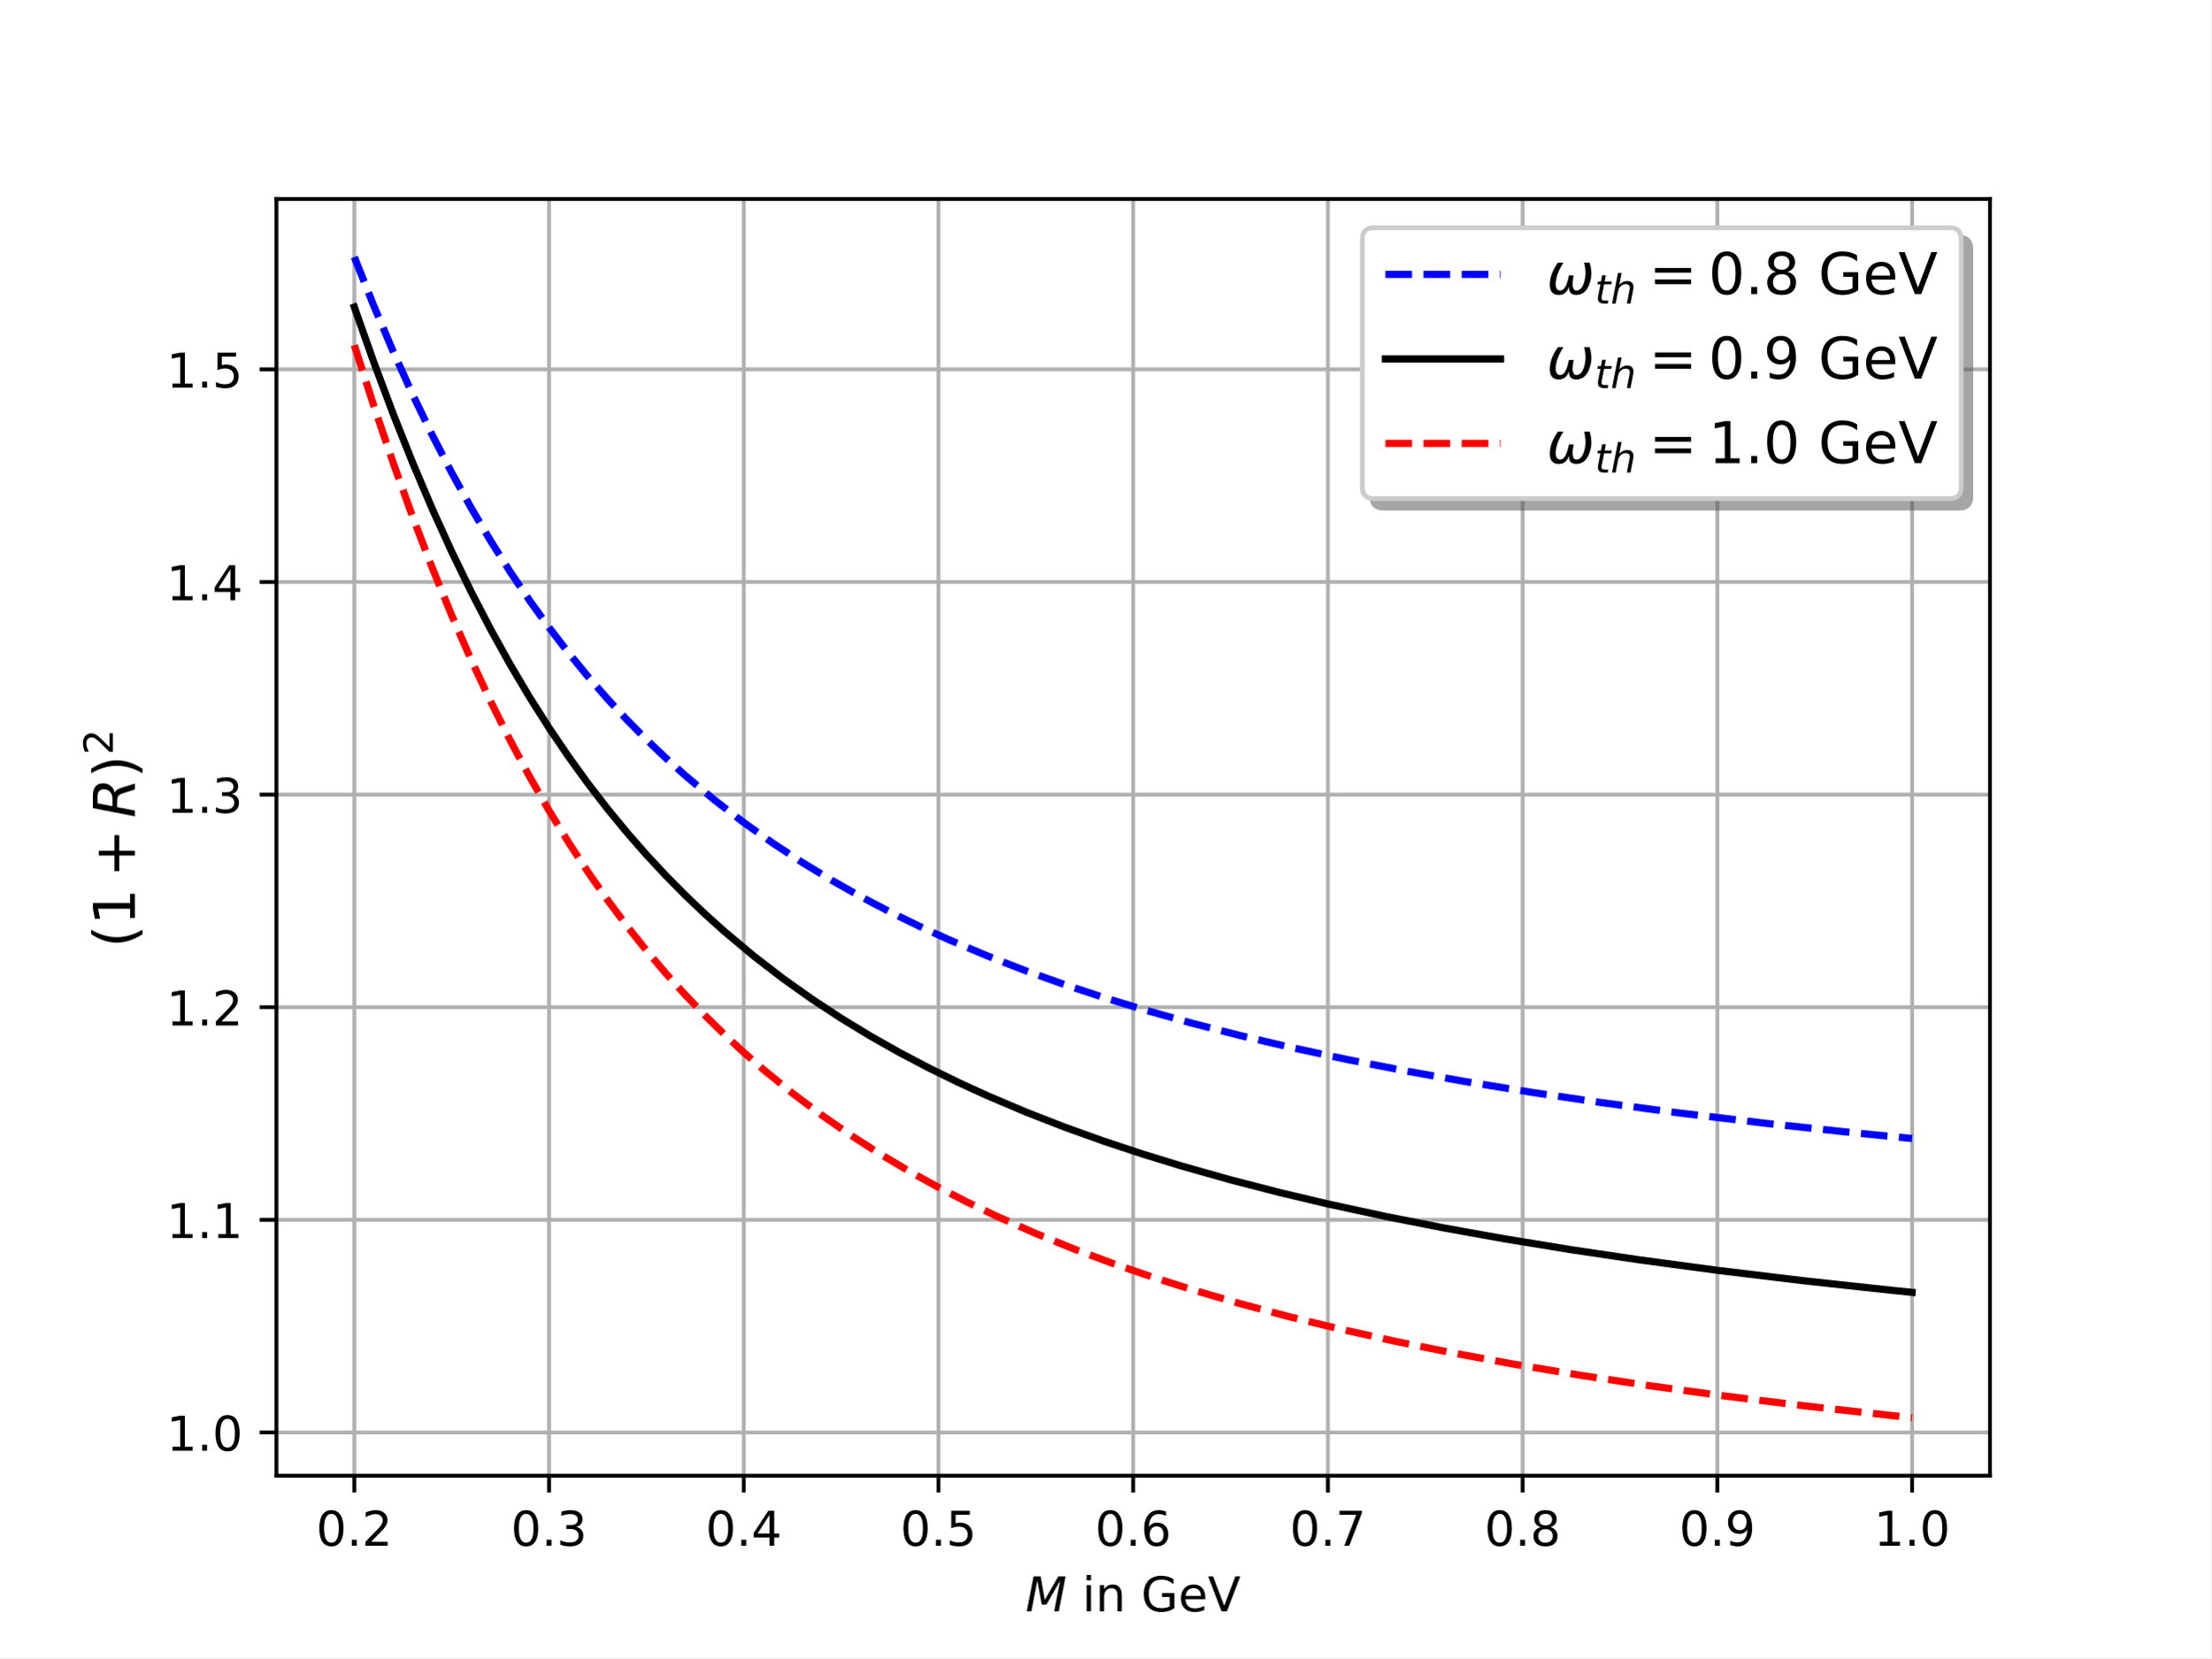
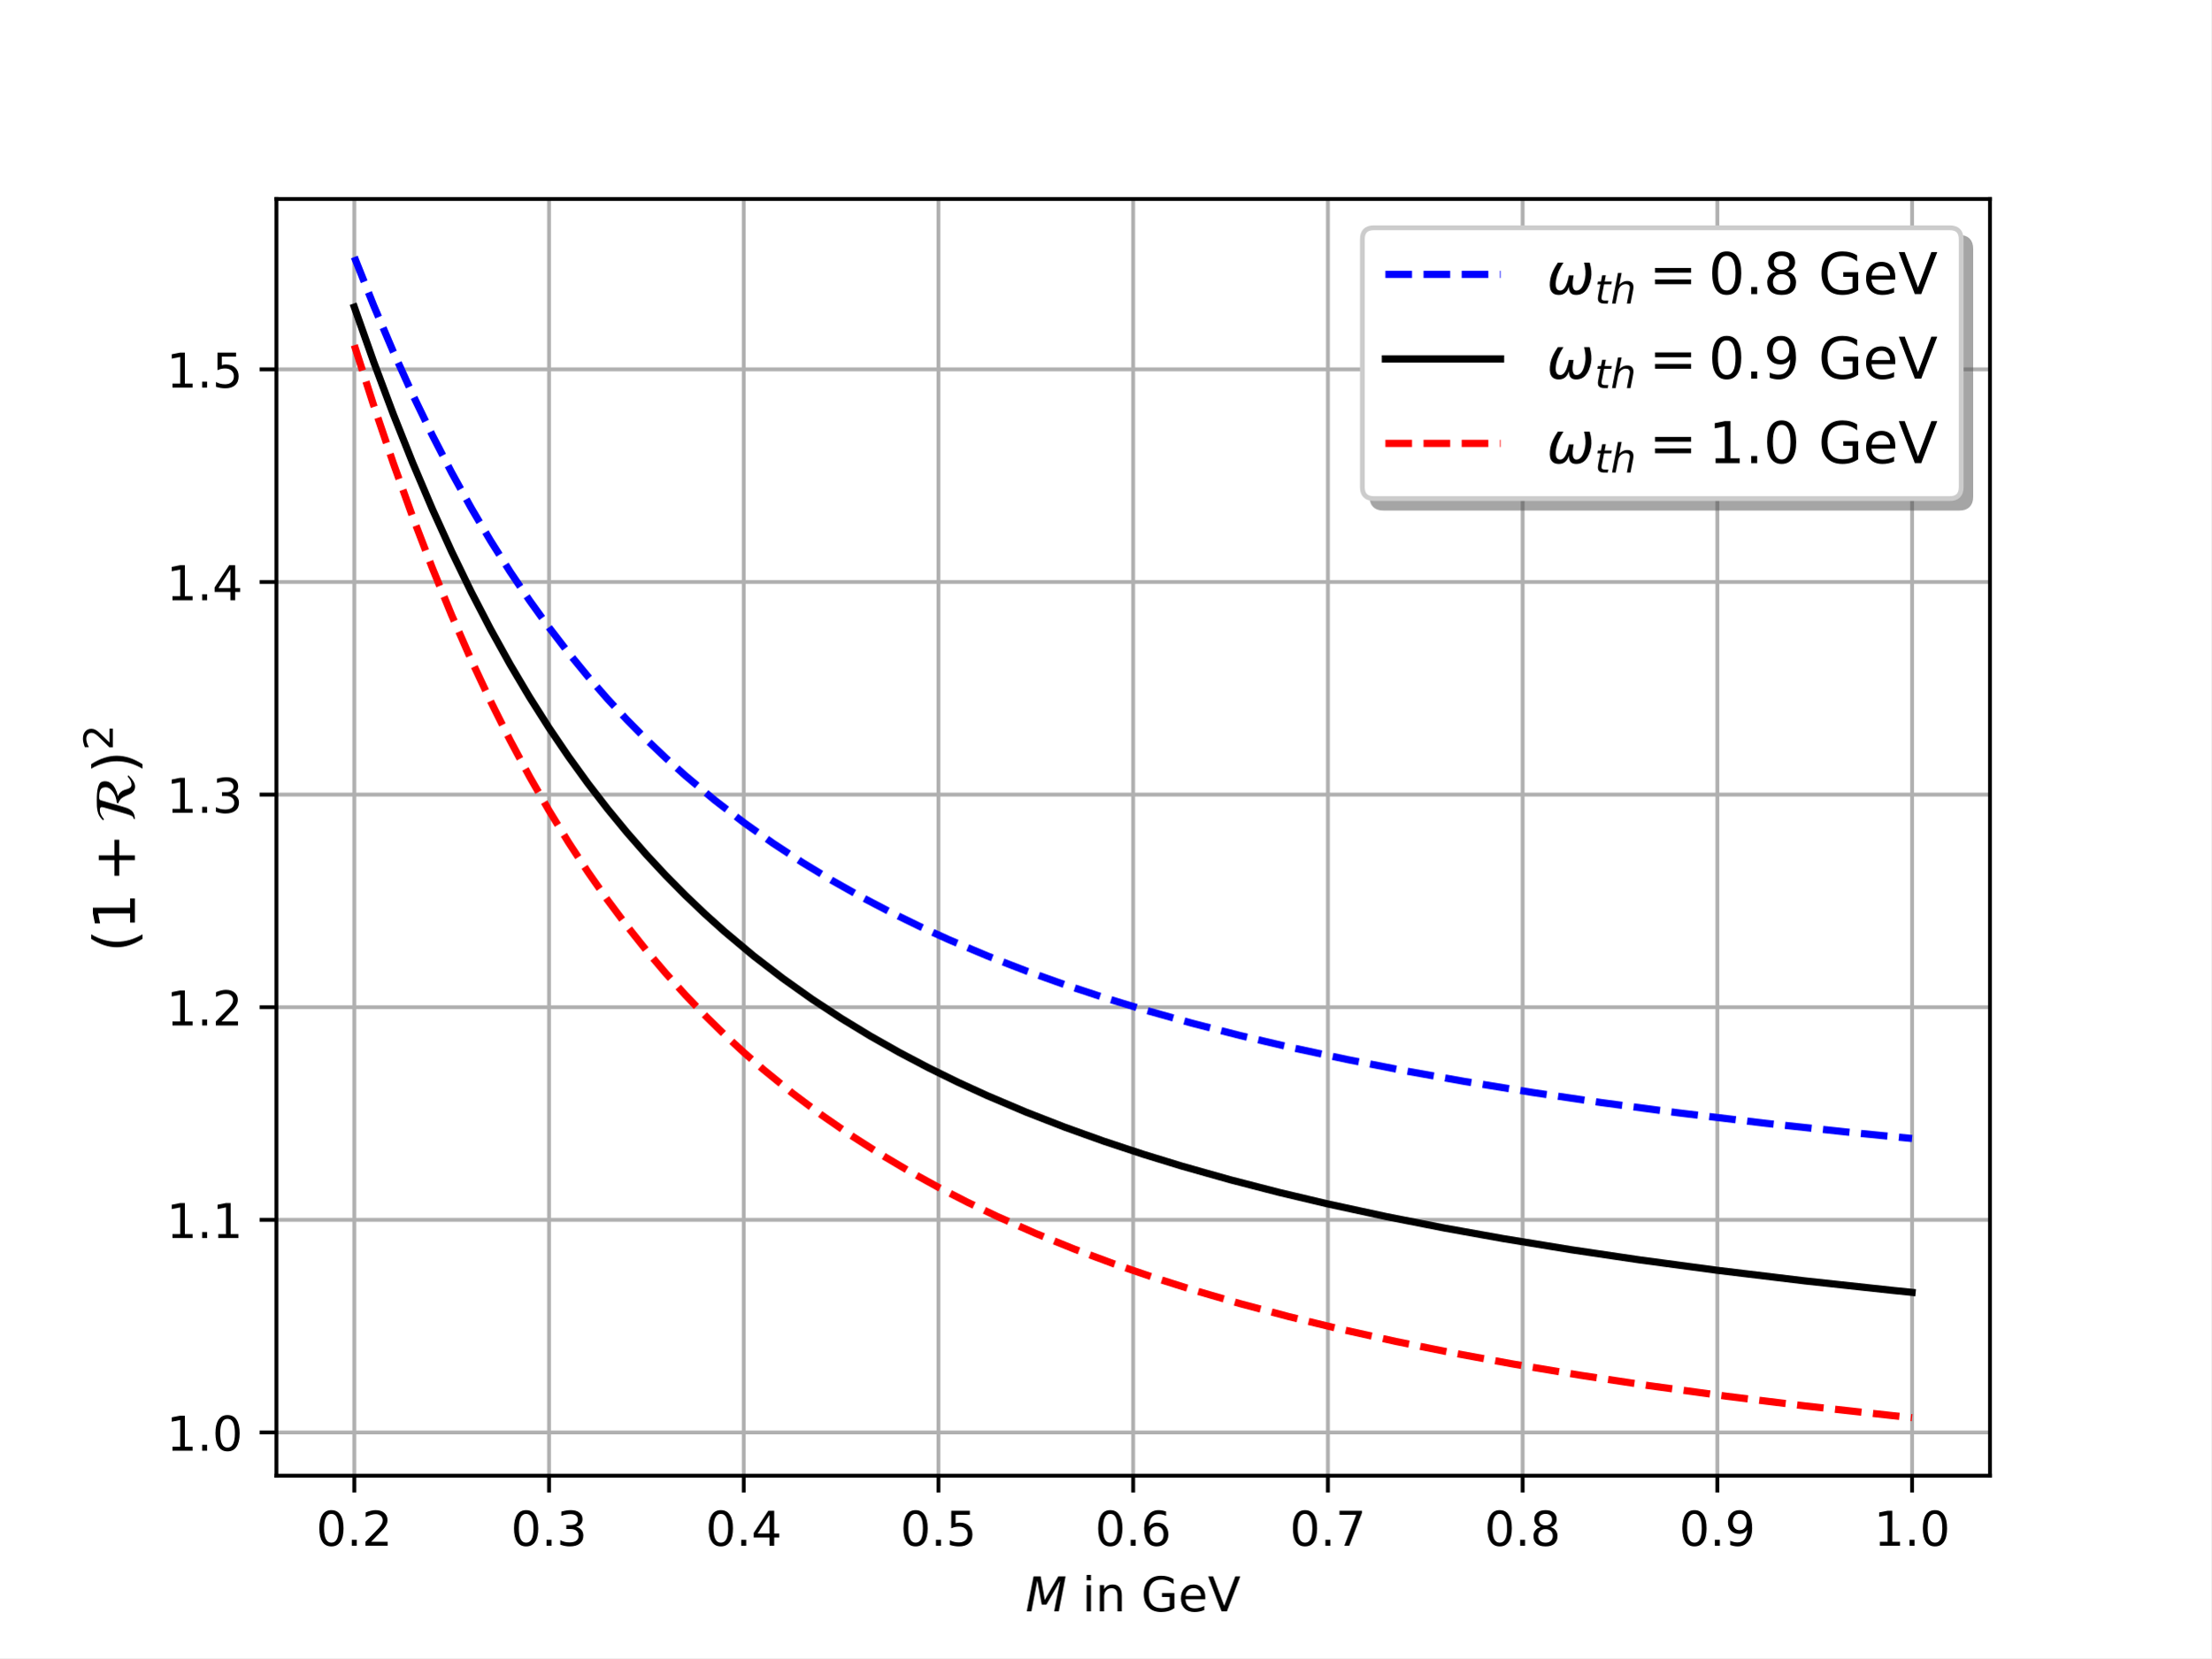
<svg xmlns="http://www.w3.org/2000/svg" xmlns:xlink="http://www.w3.org/1999/xlink" height="345.6pt" version="1.1" viewBox="0 0 460.8 345.6" width="460.8pt">
  <defs>
    <style type="text/css">
*{stroke-linecap:butt;stroke-linejoin:round;}
  </style>
  </defs>
  <g id="figure_1">
    <g id="patch_1">
      <path d="M 0 345.6  L 460.8 345.6  L 460.8 0  L 0 0  z " style="fill:#ffffff;" />
    </g>
    <g id="axes_1">
      <g id="patch_2">
        <path d="M 57.6 307.584  L 414.72 307.584  L 414.72 41.472  L 57.6 41.472  z " style="fill:#ffffff;" />
      </g>
      <g id="matplotlib.axis_1">
        <g id="xtick_1">
          <g id="line2d_1">
-             <path clip-path="url(#p3efd64ce2a)" d="M 73.833 307.584  L 73.833 41.472  " style="fill:none;stroke:#b0b0b0;stroke-linecap:square;stroke-width:0.8;" />
+             <path clip-path="url(#pdef734ce5b)" d="M 73.833 307.584  L 73.833 41.472  " style="fill:none;stroke:#b0b0b0;stroke-linecap:square;stroke-width:0.8;" />
          </g>
          <g id="line2d_2">
            <defs>
-               <path d="M 0 0  L 0 3.5  " id="m95cee1eaf1" style="stroke:#000000;stroke-width:0.8;" />
-             </defs>
-             <g>
-               <use style="stroke:#000000;stroke-width:0.8;" x="73.833" xlink:href="#m95cee1eaf1" y="307.584" />
+               <path d="M 0 0  L 0 3.5  " id="m331dc544ee" style="stroke:#000000;stroke-width:0.8;" />
+             </defs>
+             <g>
+               <use style="stroke:#000000;stroke-width:0.8;" x="73.833" xlink:href="#m331dc544ee" y="307.584" />
            </g>
          </g>
          <g id="text_1">
            <defs>
              <path d="M 31.781 66.406  Q 24.172 66.406 20.328 58.906  Q 16.5 51.422 16.5 36.375  Q 16.5 21.391 20.328 13.891  Q 24.172 6.391 31.781 6.391  Q 39.453 6.391 43.281 13.891  Q 47.125 21.391 47.125 36.375  Q 47.125 51.422 43.281 58.906  Q 39.453 66.406 31.781 66.406  z M 31.781 74.219  Q 44.047 74.219 50.516 64.516  Q 56.984 54.828 56.984 36.375  Q 56.984 17.969 50.516 8.266  Q 44.047 -1.422 31.781 -1.422  Q 19.531 -1.422 13.062 8.266  Q 6.594 17.969 6.594 36.375  Q 6.594 54.828 13.062 64.516  Q 19.531 74.219 31.781 74.219  z " id="DejaVuSans-48" />
              <path d="M 10.688 12.406  L 21 12.406  L 21 0  L 10.688 0  z " id="DejaVuSans-46" />
              <path d="M 19.188 8.297  L 53.609 8.297  L 53.609 0  L 7.328 0  L 7.328 8.297  Q 12.938 14.109 22.625 23.891  Q 32.328 33.688 34.812 36.531  Q 39.547 41.844 41.422 45.531  Q 43.312 49.219 43.312 52.781  Q 43.312 58.594 39.234 62.25  Q 35.156 65.922 28.609 65.922  Q 23.969 65.922 18.812 64.312  Q 13.672 62.703 7.812 59.422  L 7.812 69.391  Q 13.766 71.781 18.938 73  Q 24.125 74.219 28.422 74.219  Q 39.75 74.219 46.484 68.547  Q 53.219 62.891 53.219 53.422  Q 53.219 48.922 51.531 44.891  Q 49.859 40.875 45.406 35.406  Q 44.188 33.984 37.641 27.219  Q 31.109 20.453 19.188 8.297  z " id="DejaVuSans-50" />
            </defs>
            <g transform="translate(65.88116 322.1824)scale(0.1 -0.1)">
              <use xlink:href="#DejaVuSans-48" />
              <use x="63.623" xlink:href="#DejaVuSans-46" />
              <use x="95.41" xlink:href="#DejaVuSans-50" />
            </g>
          </g>
        </g>
        <g id="xtick_2">
          <g id="line2d_3">
-             <path clip-path="url(#p3efd64ce2a)" d="M 114.415 307.584  L 114.415 41.472  " style="fill:none;stroke:#b0b0b0;stroke-linecap:square;stroke-width:0.8;" />
+             <path clip-path="url(#pdef734ce5b)" d="M 114.415 307.584  L 114.415 41.472  " style="fill:none;stroke:#b0b0b0;stroke-linecap:square;stroke-width:0.8;" />
          </g>
          <g id="line2d_4">
            <g>
-               <use style="stroke:#000000;stroke-width:0.8;" x="114.415" xlink:href="#m95cee1eaf1" y="307.584" />
+               <use style="stroke:#000000;stroke-width:0.8;" x="114.415" xlink:href="#m331dc544ee" y="307.584" />
            </g>
          </g>
          <g id="text_2">
            <defs>
              <path d="M 40.578 39.312  Q 47.656 37.797 51.625 33  Q 55.609 28.219 55.609 21.188  Q 55.609 10.406 48.188 4.484  Q 40.766 -1.422 27.094 -1.422  Q 22.516 -1.422 17.656 -0.516  Q 12.797 0.391 7.625 2.203  L 7.625 11.719  Q 11.719 9.328 16.594 8.109  Q 21.484 6.891 26.812 6.891  Q 36.078 6.891 40.938 10.547  Q 45.797 14.203 45.797 21.188  Q 45.797 27.641 41.281 31.266  Q 36.766 34.906 28.719 34.906  L 20.219 34.906  L 20.219 43.016  L 29.109 43.016  Q 36.375 43.016 40.234 45.922  Q 44.094 48.828 44.094 54.297  Q 44.094 59.906 40.109 62.906  Q 36.141 65.922 28.719 65.922  Q 24.656 65.922 20.016 65.031  Q 15.375 64.156 9.812 62.312  L 9.812 71.094  Q 15.438 72.656 20.344 73.438  Q 25.25 74.219 29.594 74.219  Q 40.828 74.219 47.359 69.109  Q 53.906 64.016 53.906 55.328  Q 53.906 49.266 50.438 45.094  Q 46.969 40.922 40.578 39.312  z " id="DejaVuSans-51" />
            </defs>
            <g transform="translate(106.463 322.1824)scale(0.1 -0.1)">
              <use xlink:href="#DejaVuSans-48" />
              <use x="63.623" xlink:href="#DejaVuSans-46" />
              <use x="95.41" xlink:href="#DejaVuSans-51" />
            </g>
          </g>
        </g>
        <g id="xtick_3">
          <g id="line2d_5">
-             <path clip-path="url(#p3efd64ce2a)" d="M 154.996 307.584  L 154.996 41.472  " style="fill:none;stroke:#b0b0b0;stroke-linecap:square;stroke-width:0.8;" />
+             <path clip-path="url(#pdef734ce5b)" d="M 154.996 307.584  L 154.996 41.472  " style="fill:none;stroke:#b0b0b0;stroke-linecap:square;stroke-width:0.8;" />
          </g>
          <g id="line2d_6">
            <g>
-               <use style="stroke:#000000;stroke-width:0.8;" x="154.996" xlink:href="#m95cee1eaf1" y="307.584" />
+               <use style="stroke:#000000;stroke-width:0.8;" x="154.996" xlink:href="#m331dc544ee" y="307.584" />
            </g>
          </g>
          <g id="text_3">
            <defs>
              <path d="M 37.797 64.312  L 12.891 25.391  L 37.797 25.391  z M 35.203 72.906  L 47.609 72.906  L 47.609 25.391  L 58.016 25.391  L 58.016 17.188  L 47.609 17.188  L 47.609 0  L 37.797 0  L 37.797 17.188  L 4.891 17.188  L 4.891 26.703  z " id="DejaVuSans-52" />
            </defs>
            <g transform="translate(147.0448 322.1824)scale(0.1 -0.1)">
              <use xlink:href="#DejaVuSans-48" />
              <use x="63.623" xlink:href="#DejaVuSans-46" />
              <use x="95.41" xlink:href="#DejaVuSans-52" />
            </g>
          </g>
        </g>
        <g id="xtick_4">
          <g id="line2d_7">
-             <path clip-path="url(#p3efd64ce2a)" d="M 195.578 307.584  L 195.578 41.472  " style="fill:none;stroke:#b0b0b0;stroke-linecap:square;stroke-width:0.8;" />
+             <path clip-path="url(#pdef734ce5b)" d="M 195.578 307.584  L 195.578 41.472  " style="fill:none;stroke:#b0b0b0;stroke-linecap:square;stroke-width:0.8;" />
          </g>
          <g id="line2d_8">
            <g>
-               <use style="stroke:#000000;stroke-width:0.8;" x="195.578" xlink:href="#m95cee1eaf1" y="307.584" />
+               <use style="stroke:#000000;stroke-width:0.8;" x="195.578" xlink:href="#m331dc544ee" y="307.584" />
            </g>
          </g>
          <g id="text_4">
            <defs>
              <path d="M 10.797 72.906  L 49.516 72.906  L 49.516 64.594  L 19.828 64.594  L 19.828 46.734  Q 21.969 47.469 24.109 47.828  Q 26.266 48.188 28.422 48.188  Q 40.625 48.188 47.75 41.5  Q 54.891 34.812 54.891 23.391  Q 54.891 11.625 47.562 5.094  Q 40.234 -1.422 26.906 -1.422  Q 22.312 -1.422 17.547 -0.641  Q 12.797 0.141 7.719 1.703  L 7.719 11.625  Q 12.109 9.234 16.797 8.062  Q 21.484 6.891 26.703 6.891  Q 35.156 6.891 40.078 11.328  Q 45.016 15.766 45.016 23.391  Q 45.016 31 40.078 35.438  Q 35.156 39.891 26.703 39.891  Q 22.75 39.891 18.812 39.016  Q 14.891 38.141 10.797 36.281  z " id="DejaVuSans-53" />
            </defs>
            <g transform="translate(187.6266 322.1824)scale(0.1 -0.1)">
              <use xlink:href="#DejaVuSans-48" />
              <use x="63.623" xlink:href="#DejaVuSans-46" />
              <use x="95.41" xlink:href="#DejaVuSans-53" />
            </g>
          </g>
        </g>
        <g id="xtick_5">
          <g id="line2d_9">
-             <path clip-path="url(#p3efd64ce2a)" d="M 236.16 307.584  L 236.16 41.472  " style="fill:none;stroke:#b0b0b0;stroke-linecap:square;stroke-width:0.8;" />
+             <path clip-path="url(#pdef734ce5b)" d="M 236.16 307.584  L 236.16 41.472  " style="fill:none;stroke:#b0b0b0;stroke-linecap:square;stroke-width:0.8;" />
          </g>
          <g id="line2d_10">
            <g>
-               <use style="stroke:#000000;stroke-width:0.8;" x="236.16" xlink:href="#m95cee1eaf1" y="307.584" />
+               <use style="stroke:#000000;stroke-width:0.8;" x="236.16" xlink:href="#m331dc544ee" y="307.584" />
            </g>
          </g>
          <g id="text_5">
            <defs>
              <path d="M 33.016 40.375  Q 26.375 40.375 22.484 35.828  Q 18.609 31.297 18.609 23.391  Q 18.609 15.531 22.484 10.953  Q 26.375 6.391 33.016 6.391  Q 39.656 6.391 43.531 10.953  Q 47.406 15.531 47.406 23.391  Q 47.406 31.297 43.531 35.828  Q 39.656 40.375 33.016 40.375  z M 52.594 71.297  L 52.594 62.312  Q 48.875 64.062 45.094 64.984  Q 41.312 65.922 37.594 65.922  Q 27.828 65.922 22.672 59.328  Q 17.531 52.734 16.797 39.406  Q 19.672 43.656 24.016 45.922  Q 28.375 48.188 33.594 48.188  Q 44.578 48.188 50.953 41.516  Q 57.328 34.859 57.328 23.391  Q 57.328 12.156 50.688 5.359  Q 44.047 -1.422 33.016 -1.422  Q 20.359 -1.422 13.672 8.266  Q 6.984 17.969 6.984 36.375  Q 6.984 53.656 15.188 63.938  Q 23.391 74.219 37.203 74.219  Q 40.922 74.219 44.703 73.484  Q 48.484 72.75 52.594 71.297  z " id="DejaVuSans-54" />
            </defs>
            <g transform="translate(228.2084 322.1824)scale(0.1 -0.1)">
              <use xlink:href="#DejaVuSans-48" />
              <use x="63.623" xlink:href="#DejaVuSans-46" />
              <use x="95.41" xlink:href="#DejaVuSans-54" />
            </g>
          </g>
        </g>
        <g id="xtick_6">
          <g id="line2d_11">
-             <path clip-path="url(#p3efd64ce2a)" d="M 276.742 307.584  L 276.742 41.472  " style="fill:none;stroke:#b0b0b0;stroke-linecap:square;stroke-width:0.8;" />
+             <path clip-path="url(#pdef734ce5b)" d="M 276.742 307.584  L 276.742 41.472  " style="fill:none;stroke:#b0b0b0;stroke-linecap:square;stroke-width:0.8;" />
          </g>
          <g id="line2d_12">
            <g>
-               <use style="stroke:#000000;stroke-width:0.8;" x="276.742" xlink:href="#m95cee1eaf1" y="307.584" />
+               <use style="stroke:#000000;stroke-width:0.8;" x="276.742" xlink:href="#m331dc544ee" y="307.584" />
            </g>
          </g>
          <g id="text_6">
            <defs>
              <path d="M 8.203 72.906  L 55.078 72.906  L 55.078 68.703  L 28.609 0  L 18.312 0  L 43.219 64.594  L 8.203 64.594  z " id="DejaVuSans-55" />
            </defs>
            <g transform="translate(268.7903 322.1824)scale(0.1 -0.1)">
              <use xlink:href="#DejaVuSans-48" />
              <use x="63.623" xlink:href="#DejaVuSans-46" />
              <use x="95.41" xlink:href="#DejaVuSans-55" />
            </g>
          </g>
        </g>
        <g id="xtick_7">
          <g id="line2d_13">
-             <path clip-path="url(#p3efd64ce2a)" d="M 317.324 307.584  L 317.324 41.472  " style="fill:none;stroke:#b0b0b0;stroke-linecap:square;stroke-width:0.8;" />
+             <path clip-path="url(#pdef734ce5b)" d="M 317.324 307.584  L 317.324 41.472  " style="fill:none;stroke:#b0b0b0;stroke-linecap:square;stroke-width:0.8;" />
          </g>
          <g id="line2d_14">
            <g>
-               <use style="stroke:#000000;stroke-width:0.8;" x="317.324" xlink:href="#m95cee1eaf1" y="307.584" />
+               <use style="stroke:#000000;stroke-width:0.8;" x="317.324" xlink:href="#m331dc544ee" y="307.584" />
            </g>
          </g>
          <g id="text_7">
            <defs>
              <path d="M 31.781 34.625  Q 24.75 34.625 20.719 30.859  Q 16.703 27.094 16.703 20.516  Q 16.703 13.922 20.719 10.156  Q 24.75 6.391 31.781 6.391  Q 38.812 6.391 42.859 10.172  Q 46.922 13.969 46.922 20.516  Q 46.922 27.094 42.891 30.859  Q 38.875 34.625 31.781 34.625  z M 21.922 38.812  Q 15.578 40.375 12.031 44.719  Q 8.5 49.078 8.5 55.328  Q 8.5 64.062 14.719 69.141  Q 20.953 74.219 31.781 74.219  Q 42.672 74.219 48.875 69.141  Q 55.078 64.062 55.078 55.328  Q 55.078 49.078 51.531 44.719  Q 48 40.375 41.703 38.812  Q 48.828 37.156 52.797 32.312  Q 56.781 27.484 56.781 20.516  Q 56.781 9.906 50.312 4.234  Q 43.844 -1.422 31.781 -1.422  Q 19.734 -1.422 13.25 4.234  Q 6.781 9.906 6.781 20.516  Q 6.781 27.484 10.781 32.312  Q 14.797 37.156 21.922 38.812  z M 18.312 54.391  Q 18.312 48.734 21.844 45.562  Q 25.391 42.391 31.781 42.391  Q 38.141 42.391 41.719 45.562  Q 45.312 48.734 45.312 54.391  Q 45.312 60.062 41.719 63.234  Q 38.141 66.406 31.781 66.406  Q 25.391 66.406 21.844 63.234  Q 18.312 60.062 18.312 54.391  z " id="DejaVuSans-56" />
            </defs>
            <g transform="translate(309.3721 322.1824)scale(0.1 -0.1)">
              <use xlink:href="#DejaVuSans-48" />
              <use x="63.623" xlink:href="#DejaVuSans-46" />
              <use x="95.41" xlink:href="#DejaVuSans-56" />
            </g>
          </g>
        </g>
        <g id="xtick_8">
          <g id="line2d_15">
-             <path clip-path="url(#p3efd64ce2a)" d="M 357.905 307.584  L 357.905 41.472  " style="fill:none;stroke:#b0b0b0;stroke-linecap:square;stroke-width:0.8;" />
+             <path clip-path="url(#pdef734ce5b)" d="M 357.905 307.584  L 357.905 41.472  " style="fill:none;stroke:#b0b0b0;stroke-linecap:square;stroke-width:0.8;" />
          </g>
          <g id="line2d_16">
            <g>
-               <use style="stroke:#000000;stroke-width:0.8;" x="357.905" xlink:href="#m95cee1eaf1" y="307.584" />
+               <use style="stroke:#000000;stroke-width:0.8;" x="357.905" xlink:href="#m331dc544ee" y="307.584" />
            </g>
          </g>
          <g id="text_8">
            <defs>
              <path d="M 10.984 1.516  L 10.984 10.5  Q 14.703 8.734 18.5 7.812  Q 22.312 6.891 25.984 6.891  Q 35.75 6.891 40.891 13.453  Q 46.047 20.016 46.781 33.406  Q 43.953 29.203 39.594 26.953  Q 35.25 24.703 29.984 24.703  Q 19.047 24.703 12.672 31.312  Q 6.297 37.938 6.297 49.422  Q 6.297 60.641 12.938 67.422  Q 19.578 74.219 30.609 74.219  Q 43.266 74.219 49.922 64.516  Q 56.594 54.828 56.594 36.375  Q 56.594 19.141 48.406 8.859  Q 40.234 -1.422 26.422 -1.422  Q 22.703 -1.422 18.891 -0.688  Q 15.094 0.047 10.984 1.516  z M 30.609 32.422  Q 37.25 32.422 41.125 36.953  Q 45.016 41.5 45.016 49.422  Q 45.016 57.281 41.125 61.844  Q 37.25 66.406 30.609 66.406  Q 23.969 66.406 20.094 61.844  Q 16.219 57.281 16.219 49.422  Q 16.219 41.5 20.094 36.953  Q 23.969 32.422 30.609 32.422  z " id="DejaVuSans-57" />
            </defs>
            <g transform="translate(349.9539 322.1824)scale(0.1 -0.1)">
              <use xlink:href="#DejaVuSans-48" />
              <use x="63.623" xlink:href="#DejaVuSans-46" />
              <use x="95.41" xlink:href="#DejaVuSans-57" />
            </g>
          </g>
        </g>
        <g id="xtick_9">
          <g id="line2d_17">
-             <path clip-path="url(#p3efd64ce2a)" d="M 398.487 307.584  L 398.487 41.472  " style="fill:none;stroke:#b0b0b0;stroke-linecap:square;stroke-width:0.8;" />
+             <path clip-path="url(#pdef734ce5b)" d="M 398.487 307.584  L 398.487 41.472  " style="fill:none;stroke:#b0b0b0;stroke-linecap:square;stroke-width:0.8;" />
          </g>
          <g id="line2d_18">
            <g>
-               <use style="stroke:#000000;stroke-width:0.8;" x="398.487" xlink:href="#m95cee1eaf1" y="307.584" />
+               <use style="stroke:#000000;stroke-width:0.8;" x="398.487" xlink:href="#m331dc544ee" y="307.584" />
            </g>
          </g>
          <g id="text_9">
            <defs>
              <path d="M 12.406 8.297  L 28.516 8.297  L 28.516 63.922  L 10.984 60.406  L 10.984 69.391  L 28.422 72.906  L 38.281 72.906  L 38.281 8.297  L 54.391 8.297  L 54.391 0  L 12.406 0  z " id="DejaVuSans-49" />
            </defs>
            <g transform="translate(390.5357 322.1824)scale(0.1 -0.1)">
              <use xlink:href="#DejaVuSans-49" />
              <use x="63.623" xlink:href="#DejaVuSans-46" />
              <use x="95.41" xlink:href="#DejaVuSans-48" />
            </g>
          </g>
        </g>
        <g id="text_10">
          <defs>
            <path d="M 16.891 72.906  L 31.688 72.906  L 40.188 23.781  L 68.406 72.906  L 83.594 72.906  L 69.391 0  L 59.812 0  L 72.219 63.922  L 43.609 14.016  L 33.984 14.016  L 24.703 64.109  L 12.312 0  L 2.688 0  z " id="DejaVuSans-Oblique-77" />
            <path id="DejaVuSans-32" />
            <path d="M 9.422 54.688  L 18.406 54.688  L 18.406 0  L 9.422 0  z M 9.422 75.984  L 18.406 75.984  L 18.406 64.594  L 9.422 64.594  z " id="DejaVuSans-105" />
            <path d="M 54.891 33.016  L 54.891 0  L 45.906 0  L 45.906 32.719  Q 45.906 40.484 42.875 44.328  Q 39.844 48.188 33.797 48.188  Q 26.516 48.188 22.312 43.547  Q 18.109 38.922 18.109 30.906  L 18.109 0  L 9.078 0  L 9.078 54.688  L 18.109 54.688  L 18.109 46.188  Q 21.344 51.125 25.703 53.562  Q 30.078 56 35.797 56  Q 45.219 56 50.047 50.172  Q 54.891 44.344 54.891 33.016  z " id="DejaVuSans-110" />
            <path d="M 59.516 10.406  L 59.516 29.984  L 43.406 29.984  L 43.406 38.094  L 69.281 38.094  L 69.281 6.781  Q 63.578 2.734 56.688 0.656  Q 49.812 -1.422 42 -1.422  Q 24.906 -1.422 15.25 8.562  Q 5.609 18.562 5.609 36.375  Q 5.609 54.25 15.25 64.234  Q 24.906 74.219 42 74.219  Q 49.125 74.219 55.547 72.453  Q 61.969 70.703 67.391 67.281  L 67.391 56.781  Q 61.922 61.422 55.766 63.766  Q 49.609 66.109 42.828 66.109  Q 29.438 66.109 22.719 58.641  Q 16.016 51.172 16.016 36.375  Q 16.016 21.625 22.719 14.156  Q 29.438 6.688 42.828 6.688  Q 48.047 6.688 52.141 7.594  Q 56.25 8.5 59.516 10.406  z " id="DejaVuSans-71" />
            <path d="M 56.203 29.594  L 56.203 25.203  L 14.891 25.203  Q 15.484 15.922 20.484 11.062  Q 25.484 6.203 34.422 6.203  Q 39.594 6.203 44.453 7.469  Q 49.312 8.734 54.109 11.281  L 54.109 2.781  Q 49.266 0.734 44.188 -0.344  Q 39.109 -1.422 33.891 -1.422  Q 20.797 -1.422 13.156 6.188  Q 5.516 13.812 5.516 26.812  Q 5.516 40.234 12.766 48.109  Q 20.016 56 32.328 56  Q 43.359 56 49.781 48.891  Q 56.203 41.797 56.203 29.594  z M 47.219 32.234  Q 47.125 39.594 43.094 43.984  Q 39.062 48.391 32.422 48.391  Q 24.906 48.391 20.391 44.141  Q 15.875 39.891 15.188 32.172  z " id="DejaVuSans-101" />
            <path d="M 28.609 0  L 0.781 72.906  L 11.078 72.906  L 34.188 11.531  L 57.328 72.906  L 67.578 72.906  L 39.797 0  z " id="DejaVuSans-86" />
          </defs>
          <g transform="translate(213.71 335.8606)scale(0.1 -0.1)">
            <use transform="translate(0 0.015625)" xlink:href="#DejaVuSans-Oblique-77" />
            <use transform="translate(86.2793 0.015625)" xlink:href="#DejaVuSans-32" />
            <use transform="translate(118.0664 0.015625)" xlink:href="#DejaVuSans-105" />
            <use transform="translate(145.8496 0.015625)" xlink:href="#DejaVuSans-110" />
            <use transform="translate(209.2285 0.015625)" xlink:href="#DejaVuSans-32" />
            <use transform="translate(241.0156 0.015625)" xlink:href="#DejaVuSans-71" />
            <use transform="translate(318.5059 0.015625)" xlink:href="#DejaVuSans-101" />
            <use transform="translate(380.0293 0.015625)" xlink:href="#DejaVuSans-86" />
          </g>
        </g>
      </g>
      <g id="matplotlib.axis_2">
        <g id="ytick_1">
          <g id="line2d_19">
-             <path clip-path="url(#p3efd64ce2a)" d="M 57.6 298.572  L 414.72 298.572  " style="fill:none;stroke:#b0b0b0;stroke-linecap:square;stroke-width:0.8;" />
+             <path clip-path="url(#pdef734ce5b)" d="M 57.6 298.572  L 414.72 298.572  " style="fill:none;stroke:#b0b0b0;stroke-linecap:square;stroke-width:0.8;" />
          </g>
          <g id="line2d_20">
            <defs>
-               <path d="M 0 0  L -3.5 0  " id="m49a69d5df5" style="stroke:#000000;stroke-width:0.8;" />
-             </defs>
-             <g>
-               <use style="stroke:#000000;stroke-width:0.8;" x="57.6" xlink:href="#m49a69d5df5" y="298.572" />
+               <path d="M 0 0  L -3.5 0  " id="mc9376a88cb" style="stroke:#000000;stroke-width:0.8;" />
+             </defs>
+             <g>
+               <use style="stroke:#000000;stroke-width:0.8;" x="57.6" xlink:href="#mc9376a88cb" y="298.572" />
            </g>
          </g>
          <g id="text_11">
            <g transform="translate(34.69687 302.3712)scale(0.1 -0.1)">
              <use xlink:href="#DejaVuSans-49" />
              <use x="63.623" xlink:href="#DejaVuSans-46" />
              <use x="95.41" xlink:href="#DejaVuSans-48" />
            </g>
          </g>
        </g>
        <g id="ytick_2">
          <g id="line2d_21">
-             <path clip-path="url(#p3efd64ce2a)" d="M 57.6 254.254  L 414.72 254.254  " style="fill:none;stroke:#b0b0b0;stroke-linecap:square;stroke-width:0.8;" />
+             <path clip-path="url(#pdef734ce5b)" d="M 57.6 254.254  L 414.72 254.254  " style="fill:none;stroke:#b0b0b0;stroke-linecap:square;stroke-width:0.8;" />
          </g>
          <g id="line2d_22">
            <g>
-               <use style="stroke:#000000;stroke-width:0.8;" x="57.6" xlink:href="#m49a69d5df5" y="254.254" />
+               <use style="stroke:#000000;stroke-width:0.8;" x="57.6" xlink:href="#mc9376a88cb" y="254.254" />
            </g>
          </g>
          <g id="text_12">
            <g transform="translate(34.69687 258.0532)scale(0.1 -0.1)">
              <use xlink:href="#DejaVuSans-49" />
              <use x="63.623" xlink:href="#DejaVuSans-46" />
              <use x="95.41" xlink:href="#DejaVuSans-49" />
            </g>
          </g>
        </g>
        <g id="ytick_3">
          <g id="line2d_23">
-             <path clip-path="url(#p3efd64ce2a)" d="M 57.6 209.936  L 414.72 209.936  " style="fill:none;stroke:#b0b0b0;stroke-linecap:square;stroke-width:0.8;" />
+             <path clip-path="url(#pdef734ce5b)" d="M 57.6 209.936  L 414.72 209.936  " style="fill:none;stroke:#b0b0b0;stroke-linecap:square;stroke-width:0.8;" />
          </g>
          <g id="line2d_24">
            <g>
-               <use style="stroke:#000000;stroke-width:0.8;" x="57.6" xlink:href="#m49a69d5df5" y="209.936" />
+               <use style="stroke:#000000;stroke-width:0.8;" x="57.6" xlink:href="#mc9376a88cb" y="209.936" />
            </g>
          </g>
          <g id="text_13">
            <g transform="translate(34.69687 213.7353)scale(0.1 -0.1)">
              <use xlink:href="#DejaVuSans-49" />
              <use x="63.623" xlink:href="#DejaVuSans-46" />
              <use x="95.41" xlink:href="#DejaVuSans-50" />
            </g>
          </g>
        </g>
        <g id="ytick_4">
          <g id="line2d_25">
-             <path clip-path="url(#p3efd64ce2a)" d="M 57.6 165.618  L 414.72 165.618  " style="fill:none;stroke:#b0b0b0;stroke-linecap:square;stroke-width:0.8;" />
+             <path clip-path="url(#pdef734ce5b)" d="M 57.6 165.618  L 414.72 165.618  " style="fill:none;stroke:#b0b0b0;stroke-linecap:square;stroke-width:0.8;" />
          </g>
          <g id="line2d_26">
            <g>
-               <use style="stroke:#000000;stroke-width:0.8;" x="57.6" xlink:href="#m49a69d5df5" y="165.618" />
+               <use style="stroke:#000000;stroke-width:0.8;" x="57.6" xlink:href="#mc9376a88cb" y="165.618" />
            </g>
          </g>
          <g id="text_14">
            <g transform="translate(34.69687 169.4173)scale(0.1 -0.1)">
              <use xlink:href="#DejaVuSans-49" />
              <use x="63.623" xlink:href="#DejaVuSans-46" />
              <use x="95.41" xlink:href="#DejaVuSans-51" />
            </g>
          </g>
        </g>
        <g id="ytick_5">
          <g id="line2d_27">
-             <path clip-path="url(#p3efd64ce2a)" d="M 57.6 121.3  L 414.72 121.3  " style="fill:none;stroke:#b0b0b0;stroke-linecap:square;stroke-width:0.8;" />
+             <path clip-path="url(#pdef734ce5b)" d="M 57.6 121.3  L 414.72 121.3  " style="fill:none;stroke:#b0b0b0;stroke-linecap:square;stroke-width:0.8;" />
          </g>
          <g id="line2d_28">
            <g>
-               <use style="stroke:#000000;stroke-width:0.8;" x="57.6" xlink:href="#m49a69d5df5" y="121.3" />
+               <use style="stroke:#000000;stroke-width:0.8;" x="57.6" xlink:href="#mc9376a88cb" y="121.3" />
            </g>
          </g>
          <g id="text_15">
            <g transform="translate(34.69687 125.0993)scale(0.1 -0.1)">
              <use xlink:href="#DejaVuSans-49" />
              <use x="63.623" xlink:href="#DejaVuSans-46" />
              <use x="95.41" xlink:href="#DejaVuSans-52" />
            </g>
          </g>
        </g>
        <g id="ytick_6">
          <g id="line2d_29">
-             <path clip-path="url(#p3efd64ce2a)" d="M 57.6 76.982  L 414.72 76.982  " style="fill:none;stroke:#b0b0b0;stroke-linecap:square;stroke-width:0.8;" />
+             <path clip-path="url(#pdef734ce5b)" d="M 57.6 76.982  L 414.72 76.982  " style="fill:none;stroke:#b0b0b0;stroke-linecap:square;stroke-width:0.8;" />
          </g>
          <g id="line2d_30">
            <g>
-               <use style="stroke:#000000;stroke-width:0.8;" x="57.6" xlink:href="#m49a69d5df5" y="76.982" />
+               <use style="stroke:#000000;stroke-width:0.8;" x="57.6" xlink:href="#mc9376a88cb" y="76.982" />
            </g>
          </g>
          <g id="text_16">
            <g transform="translate(34.69687 80.78127)scale(0.1 -0.1)">
              <use xlink:href="#DejaVuSans-49" />
              <use x="63.623" xlink:href="#DejaVuSans-46" />
              <use x="95.41" xlink:href="#DejaVuSans-53" />
            </g>
          </g>
        </g>
        <g id="text_17">
          <defs>
            <path d="M 31 75.875  Q 24.469 64.656 21.281 53.656  Q 18.109 42.672 18.109 31.391  Q 18.109 20.125 21.312 9.062  Q 24.516 -2 31 -13.188  L 23.188 -13.188  Q 15.875 -1.703 12.234 9.375  Q 8.594 20.453 8.594 31.391  Q 8.594 42.281 12.203 53.312  Q 15.828 64.359 23.188 75.875  z " id="DejaVuSans-40" />
            <path d="M 46 62.703  L 46 35.5  L 73.188 35.5  L 73.188 27.203  L 46 27.203  L 46 0  L 37.797 0  L 37.797 27.203  L 10.594 27.203  L 10.594 35.5  L 37.797 35.5  L 37.797 62.703  z " id="DejaVuSans-43" />
-             <path d="M 25.203 64.797  L 20.219 38.922  L 32.906 38.922  Q 40.375 38.922 44.984 43.047  Q 49.609 47.172 49.609 53.812  Q 49.609 59.125 46.5 61.953  Q 43.406 64.797 37.594 64.797  z M 43.312 35.016  Q 46.438 34.281 48.516 31.391  Q 50.594 28.516 53.328 19.922  L 59.516 0  L 49.125 0  L 43.406 18.703  Q 41.219 25.922 38.328 28.359  Q 35.453 30.812 29.5 30.812  L 18.609 30.812  L 12.594 0  L 2.688 0  L 16.891 72.906  L 39.109 72.906  Q 49.219 72.906 54.609 68.328  Q 60.016 63.766 60.016 55.172  Q 60.016 47.562 55.422 41.984  Q 50.828 36.422 43.312 35.016  z " id="DejaVuSans-Oblique-82" />
+             <path d="M 80 12.906  L 81.594 11.094  Q 70.797 -0.297 62.406 -0.297  Q 57.406 -0.297 54.156 2.297  Q 50.906 4.906 49.547 8.25  Q 48.203 11.594 46 16.344  Q 43.797 21.094 41.297 24  Q 40.406 25.094 37 27.094  Q 33.594 29.094 33.094 29.094  L 34 31.406  Q 46.297 32.594 53.688 38.5  Q 61.094 44.406 61.094 50.297  Q 61.094 57.094 57.141 59.547  Q 53.203 62 43.203 62  Q 40.703 62 39.75 61.203  Q 38.797 60.406 38.297 58.594  L 26.703 19  Q 25.703 15.594 24.891 13.391  Q 24.094 11.203 22.391 8.391  Q 20.703 5.594 18.641 3.938  Q 16.594 2.297 13.25 1.141  Q 9.906 0 5.594 0  L 6.5 2.406  Q 9.5 2.406 11.047 4.906  Q 12.594 7.406 14.594 14.094  L 23.703 45.594  Q 26.703 55.703 26.703 57.203  Q 26.703 60.797 22.094 60.797  Q 19.594 60.797 17.391 60.297  Q 15.203 59.797 13.203 58.75  Q 11.203 57.703 10.094 57  Q 9 56.297 7.297 55  Q 5.594 53.703 5.406 53.5  L 3.797 55.406  Q 7.594 59.297 11.297 61.594  Q 15 63.906 19.844 64.844  Q 24.703 65.797 28.141 66  Q 31.594 66.203 38.797 66.203  Q 52.203 66.203 59.594 64.344  Q 67 62.5 69.25 59.547  Q 71.5 56.594 71.5 51.594  Q 71.5 48.594 70.453 45.844  Q 69.406 43.094 66.797 40  Q 64.203 36.906 58.953 34.203  Q 53.703 31.5 46.203 29.5  L 46.203 29.094  Q 50.297 27.5 52.844 24.5  Q 55.406 21.5 56.406 18.391  Q 57.406 15.297 58.297 12.438  Q 59.203 9.594 60.891 7.75  Q 62.594 5.906 65.703 5.906  Q 72.797 5.906 80 12.906  z " id="STIXNonUnicode-Italic-57918" />
            <path d="M 8.016 75.875  L 15.828 75.875  Q 23.141 64.359 26.781 53.312  Q 30.422 42.281 30.422 31.391  Q 30.422 20.453 26.781 9.375  Q 23.141 -1.703 15.828 -13.188  L 8.016 -13.188  Q 14.5 -2 17.703 9.062  Q 20.906 20.125 20.906 31.391  Q 20.906 42.672 17.703 53.656  Q 14.5 64.656 8.016 75.875  z " id="DejaVuSans-41" />
          </defs>
-           <g transform="translate(28.20125 197.508)rotate(-90)scale(0.12 -0.12)">
+           <g transform="translate(28.20125 198.468)rotate(-90)scale(0.12 -0.12)">
            <use transform="translate(0 0.765625)" xlink:href="#DejaVuSans-40" />
            <use transform="translate(39.01367 0.765625)" xlink:href="#DejaVuSans-49" />
            <use transform="translate(122.1191 0.765625)" xlink:href="#DejaVuSans-43" />
-             <use transform="translate(225.3906 0.765625)" xlink:href="#DejaVuSans-Oblique-82" />
-             <use transform="translate(294.873 0.765625)" xlink:href="#DejaVuSans-41" />
-             <use transform="translate(334.8438 39.04688)scale(0.7)" xlink:href="#DejaVuSans-50" />
+             <use transform="translate(225.3906 0.765625)" xlink:href="#STIXNonUnicode-Italic-57918" />
+             <use transform="translate(310.7906 0.765625)" xlink:href="#DejaVuSans-41" />
+             <use transform="translate(350.7613 39.04688)scale(0.7)" xlink:href="#DejaVuSans-50" />
          </g>
        </g>
      </g>
      <g id="line2d_31">
-         <path clip-path="url(#p3efd64ce2a)" d="M 73.833 53.568  L 77.891 63.74  L 81.949 73.3  L 86.007 82.265  L 90.065 90.66  L 94.124 98.514  L 98.182 105.859  L 102.24 112.728  L 106.298 119.152  L 110.356 125.164  L 114.415 130.794  L 118.473 136.069  L 122.531 141.018  L 126.589 145.664  L 130.647 150.031  L 134.705 154.14  L 138.764 158.01  L 142.822 161.659  L 148.909 166.755  L 154.996 171.439  L 161.084 175.757  L 167.171 179.746  L 173.258 183.439  L 179.345 186.867  L 185.433 190.055  L 191.52 193.025  L 197.607 195.799  L 205.724 199.223  L 213.84 202.365  L 221.956 205.258  L 230.073 207.93  L 238.189 210.403  L 248.335 213.247  L 258.48 215.847  L 268.625 218.233  L 280.8 220.848  L 292.975 223.226  L 305.149 225.397  L 319.353 227.702  L 333.556 229.793  L 349.789 231.957  L 368.051 234.144  L 386.313 236.106  L 398.487 237.306  L 398.487 237.306  " style="fill:none;stroke:#0000ff;stroke-dasharray:5.55,2.4;stroke-dashoffset:0;stroke-width:1.5;" />
+         <path clip-path="url(#pdef734ce5b)" d="M 73.833 53.568  L 77.891 63.74  L 81.949 73.3  L 86.007 82.265  L 90.065 90.66  L 94.124 98.514  L 98.182 105.859  L 102.24 112.728  L 106.298 119.152  L 110.356 125.164  L 114.415 130.794  L 118.473 136.069  L 122.531 141.018  L 126.589 145.664  L 130.647 150.031  L 134.705 154.14  L 138.764 158.01  L 142.822 161.659  L 148.909 166.755  L 154.996 171.439  L 161.084 175.757  L 167.171 179.746  L 173.258 183.439  L 179.345 186.867  L 185.433 190.055  L 191.52 193.025  L 197.607 195.799  L 205.724 199.223  L 213.84 202.365  L 221.956 205.258  L 230.073 207.93  L 238.189 210.403  L 248.335 213.247  L 258.48 215.847  L 268.625 218.233  L 280.8 220.848  L 292.975 223.226  L 305.149 225.397  L 319.353 227.702  L 333.556 229.793  L 349.789 231.957  L 368.051 234.144  L 386.313 236.106  L 398.487 237.306  L 398.487 237.306  " style="fill:none;stroke:#0000ff;stroke-dasharray:5.55,2.4;stroke-dashoffset:0;stroke-width:1.5;" />
      </g>
      <g id="line2d_32">
-         <path clip-path="url(#p3efd64ce2a)" d="M 73.833 64.005  L 77.891 75.489  L 81.949 86.317  L 86.007 96.495  L 90.065 106.041  L 94.124 114.98  L 98.182 123.343  L 102.24 131.163  L 106.298 138.475  L 110.356 145.312  L 114.415 151.709  L 118.473 157.698  L 122.531 163.307  L 126.589 168.567  L 130.647 173.503  L 134.705 178.14  L 138.764 182.501  L 142.822 186.606  L 146.88 190.474  L 150.938 194.124  L 157.025 199.223  L 163.113 203.914  L 169.2 208.241  L 175.287 212.241  L 181.375 215.947  L 187.462 219.387  L 193.549 222.589  L 199.636 225.574  L 205.724 228.362  L 213.84 231.805  L 221.956 234.966  L 230.073 237.877  L 238.189 240.566  L 246.305 243.057  L 256.451 245.921  L 266.596 248.541  L 276.742 250.945  L 288.916 253.581  L 301.091 255.978  L 313.265 258.166  L 327.469 260.49  L 341.673 262.598  L 357.905 264.78  L 376.167 266.984  L 394.429 268.963  L 398.487 269.376  L 398.487 269.376  " style="fill:none;stroke:#000000;stroke-linecap:square;stroke-width:1.5;" />
+         <path clip-path="url(#pdef734ce5b)" d="M 73.833 64.005  L 77.891 75.489  L 81.949 86.317  L 86.007 96.495  L 90.065 106.041  L 94.124 114.98  L 98.182 123.343  L 102.24 131.163  L 106.298 138.475  L 110.356 145.312  L 114.415 151.709  L 118.473 157.698  L 122.531 163.307  L 126.589 168.567  L 130.647 173.503  L 134.705 178.14  L 138.764 182.501  L 142.822 186.606  L 146.88 190.474  L 150.938 194.124  L 157.025 199.223  L 163.113 203.914  L 169.2 208.241  L 175.287 212.241  L 181.375 215.947  L 187.462 219.387  L 193.549 222.589  L 199.636 225.574  L 205.724 228.362  L 213.84 231.805  L 221.956 234.966  L 230.073 237.877  L 238.189 240.566  L 246.305 243.057  L 256.451 245.921  L 266.596 248.541  L 276.742 250.945  L 288.916 253.581  L 301.091 255.978  L 313.265 258.166  L 327.469 260.49  L 341.673 262.598  L 357.905 264.78  L 376.167 266.984  L 394.429 268.963  L 398.487 269.376  L 398.487 269.376  " style="fill:none;stroke:#000000;stroke-linecap:square;stroke-width:1.5;" />
      </g>
      <g id="line2d_33">
-         <path clip-path="url(#p3efd64ce2a)" d="M 73.833 71.947  L 77.891 84.569  L 81.949 96.509  L 86.007 107.759  L 90.065 118.328  L 94.124 128.236  L 98.182 137.51  L 102.24 146.183  L 106.298 154.289  L 110.356 161.865  L 114.415 168.947  L 118.473 175.568  L 122.531 181.764  L 126.589 187.564  L 130.647 192.999  L 134.705 198.097  L 138.764 202.883  L 142.822 207.381  L 146.88 211.612  L 150.938 215.597  L 154.996 219.354  L 159.055 222.9  L 165.142 227.857  L 171.229 232.42  L 177.316 236.63  L 183.404 240.524  L 189.491 244.134  L 195.578 247.487  L 201.665 250.608  L 207.753 253.519  L 215.869 257.106  L 223.985 260.393  L 232.102 263.416  L 240.218 266.202  L 248.335 268.778  L 258.48 271.735  L 268.625 274.434  L 278.771 276.906  L 290.945 279.611  L 303.12 282.066  L 315.295 284.304  L 329.498 286.674  L 343.702 288.822  L 359.935 291.039  L 376.167 293.039  L 394.429 295.066  L 398.487 295.488  L 398.487 295.488  " style="fill:none;stroke:#ff0000;stroke-dasharray:5.55,2.4;stroke-dashoffset:0;stroke-width:1.5;" />
+         <path clip-path="url(#pdef734ce5b)" d="M 73.833 71.947  L 77.891 84.569  L 81.949 96.509  L 86.007 107.759  L 90.065 118.328  L 94.124 128.236  L 98.182 137.51  L 102.24 146.183  L 106.298 154.289  L 110.356 161.865  L 114.415 168.947  L 118.473 175.568  L 122.531 181.764  L 126.589 187.564  L 130.647 192.999  L 134.705 198.097  L 138.764 202.883  L 142.822 207.381  L 146.88 211.612  L 150.938 215.597  L 154.996 219.354  L 159.055 222.9  L 165.142 227.857  L 171.229 232.42  L 177.316 236.63  L 183.404 240.524  L 189.491 244.134  L 195.578 247.487  L 201.665 250.608  L 207.753 253.519  L 215.869 257.106  L 223.985 260.393  L 232.102 263.416  L 240.218 266.202  L 248.335 268.778  L 258.48 271.735  L 268.625 274.434  L 278.771 276.906  L 290.945 279.611  L 303.12 282.066  L 315.295 284.304  L 329.498 286.674  L 343.702 288.822  L 359.935 291.039  L 376.167 293.039  L 394.429 295.066  L 398.487 295.488  L 398.487 295.488  " style="fill:none;stroke:#ff0000;stroke-dasharray:5.55,2.4;stroke-dashoffset:0;stroke-width:1.5;" />
      </g>
      <g id="patch_3">
        <path d="M 57.6 307.584  L 57.6 41.472  " style="fill:none;stroke:#000000;stroke-linecap:square;stroke-linejoin:miter;stroke-width:0.8;" />
      </g>
      <g id="patch_4">
        <path d="M 414.72 307.584  L 414.72 41.472  " style="fill:none;stroke:#000000;stroke-linecap:square;stroke-linejoin:miter;stroke-width:0.8;" />
      </g>
      <g id="patch_5">
        <path d="M 57.6 307.584  L 414.72 307.584  " style="fill:none;stroke:#000000;stroke-linecap:square;stroke-linejoin:miter;stroke-width:0.8;" />
      </g>
      <g id="patch_6">
        <path d="M 57.6 41.472  L 414.72 41.472  " style="fill:none;stroke:#000000;stroke-linecap:square;stroke-linejoin:miter;stroke-width:0.8;" />
      </g>
      <g id="legend_1">
        <g id="patch_7">
          <path d="M 288.32 105.913  L 408.32 105.913  Q 410.72 105.913 410.72 103.513  L 410.72 51.872  Q 410.72 49.472 408.32 49.472  L 288.32 49.472  Q 285.92 49.472 285.92 51.872  L 285.92 103.513  Q 285.92 105.913 288.32 105.913  z " style="fill:#4c4c4c;opacity:0.5;stroke:#4c4c4c;stroke-linejoin:miter;" />
        </g>
        <g id="patch_8">
          <path d="M 286.32 103.913  L 406.32 103.913  Q 408.72 103.913 408.72 101.513  L 408.72 49.872  Q 408.72 47.472 406.32 47.472  L 286.32 47.472  Q 283.92 47.472 283.92 49.872  L 283.92 101.513  Q 283.92 103.913 286.32 103.913  z " style="fill:#ffffff;stroke:#cccccc;stroke-linejoin:miter;" />
        </g>
        <g id="line2d_34">
          <path d="M 288.72 57.19  L 312.72 57.19  " style="fill:none;stroke:#0000ff;stroke-dasharray:5.55,2.4;stroke-dashoffset:0;stroke-width:1.5;" />
        </g>
        <g id="line2d_35" />
        <g id="text_18">
          <defs>
            <path d="M 21.391 -1.422  Q 1.125 -1.422 6.781 27.594  Q 8.984 39.062 19.625 54.688  L 29.297 54.688  Q 19.234 39.062 17 27.344  Q 12.797 6.203 23.734 6.203  Q 33.844 6.203 38.719 32.469  L 47.016 32.469  Q 41.703 6.062 51.812 6.203  Q 62.703 6.297 66.797 27.344  Q 69.047 39.062 65.141 54.688  L 74.812 54.688  Q 79.297 39.062 77.094 27.594  Q 71.531 -1.469 51.219 -1.422  Q 37.938 -1.375 39.109 13.188  Q 34.281 -1.422 21.391 -1.422  z " id="DejaVuSans-Oblique-969" />
            <path d="M 42.281 54.688  L 40.922 47.703  L 23 47.703  L 17.188 18.016  Q 16.891 16.359 16.75 15.234  Q 16.609 14.109 16.609 13.484  Q 16.609 10.359 18.484 8.938  Q 20.359 7.516 24.516 7.516  L 33.594 7.516  L 32.078 0  L 23.484 0  Q 15.484 0 11.547 3.125  Q 7.625 6.25 7.625 12.594  Q 7.625 13.719 7.766 15.062  Q 7.906 16.406 8.203 18.016  L 14.016 47.703  L 6.391 47.703  L 7.812 54.688  L 15.281 54.688  L 18.312 70.219  L 27.297 70.219  L 24.312 54.688  z " id="DejaVuSans-Oblique-116" />
            <path d="M 55.719 33.016  L 49.312 0  L 40.281 0  L 46.688 32.672  Q 47.125 34.969 47.359 36.719  Q 47.609 38.484 47.609 39.5  Q 47.609 43.609 45.016 45.891  Q 42.438 48.188 37.797 48.188  Q 30.562 48.188 25.266 43.297  Q 19.969 38.422 18.406 30.328  L 12.5 0  L 3.516 0  L 18.312 75.984  L 27.297 75.984  L 21.484 46.094  Q 24.906 50.688 30.219 53.344  Q 35.547 56 41.406 56  Q 48.641 56 52.609 52.094  Q 56.594 48.188 56.594 41.109  Q 56.594 39.359 56.375 37.359  Q 56.156 35.359 55.719 33.016  z " id="DejaVuSans-Oblique-104" />
            <path d="M 10.594 45.406  L 73.188 45.406  L 73.188 37.203  L 10.594 37.203  z M 10.594 25.484  L 73.188 25.484  L 73.188 17.188  L 10.594 17.188  z " id="DejaVuSans-61" />
          </defs>
          <g transform="translate(322.32 61.39012)scale(0.12 -0.12)">
            <use transform="translate(0 0.78125)" xlink:href="#DejaVuSans-Oblique-969" />
            <use transform="translate(83.74023 -15.625)scale(0.7)" xlink:href="#DejaVuSans-Oblique-116" />
            <use transform="translate(111.1865 -15.625)scale(0.7)" xlink:href="#DejaVuSans-Oblique-104" />
            <use transform="translate(177.7686 0.78125)" xlink:href="#DejaVuSans-61" />
            <use transform="translate(281.04 0.78125)" xlink:href="#DejaVuSans-48" />
            <use transform="translate(344.6631 0.78125)" xlink:href="#DejaVuSans-46" />
            <use transform="translate(376.4189 0.78125)" xlink:href="#DejaVuSans-56" />
            <use transform="translate(440.042 0.78125)" xlink:href="#DejaVuSans-32" />
            <use transform="translate(471.8291 0.78125)" xlink:href="#DejaVuSans-71" />
            <use transform="translate(549.3193 0.78125)" xlink:href="#DejaVuSans-101" />
            <use transform="translate(610.8428 0.78125)" xlink:href="#DejaVuSans-86" />
          </g>
        </g>
        <g id="line2d_36">
          <path d="M 288.72 74.804  L 312.72 74.804  " style="fill:none;stroke:#000000;stroke-linecap:square;stroke-width:1.5;" />
        </g>
        <g id="line2d_37" />
        <g id="text_19">
          <g transform="translate(322.32 79.00387)scale(0.12 -0.12)">
            <use transform="translate(0 0.78125)" xlink:href="#DejaVuSans-Oblique-969" />
            <use transform="translate(83.74023 -15.625)scale(0.7)" xlink:href="#DejaVuSans-Oblique-116" />
            <use transform="translate(111.1865 -15.625)scale(0.7)" xlink:href="#DejaVuSans-Oblique-104" />
            <use transform="translate(177.7686 0.78125)" xlink:href="#DejaVuSans-61" />
            <use transform="translate(281.04 0.78125)" xlink:href="#DejaVuSans-48" />
            <use transform="translate(344.6631 0.78125)" xlink:href="#DejaVuSans-46" />
            <use transform="translate(376.4502 0.78125)" xlink:href="#DejaVuSans-57" />
            <use transform="translate(440.0732 0.78125)" xlink:href="#DejaVuSans-32" />
            <use transform="translate(471.8604 0.78125)" xlink:href="#DejaVuSans-71" />
            <use transform="translate(549.3506 0.78125)" xlink:href="#DejaVuSans-101" />
            <use transform="translate(610.874 0.78125)" xlink:href="#DejaVuSans-86" />
          </g>
        </g>
        <g id="line2d_38">
          <path d="M 288.72 92.418  L 312.72 92.418  " style="fill:none;stroke:#ff0000;stroke-dasharray:5.55,2.4;stroke-dashoffset:0;stroke-width:1.5;" />
        </g>
        <g id="line2d_39" />
        <g id="text_20">
          <g transform="translate(322.32 96.61763)scale(0.12 -0.12)">
            <use transform="translate(0 0.78125)" xlink:href="#DejaVuSans-Oblique-969" />
            <use transform="translate(83.74023 -15.625)scale(0.7)" xlink:href="#DejaVuSans-Oblique-116" />
            <use transform="translate(111.1865 -15.625)scale(0.7)" xlink:href="#DejaVuSans-Oblique-104" />
            <use transform="translate(177.7686 0.78125)" xlink:href="#DejaVuSans-61" />
            <use transform="translate(281.04 0.78125)" xlink:href="#DejaVuSans-49" />
            <use transform="translate(344.6631 0.78125)" xlink:href="#DejaVuSans-46" />
            <use transform="translate(376.4502 0.78125)" xlink:href="#DejaVuSans-48" />
            <use transform="translate(440.0732 0.78125)" xlink:href="#DejaVuSans-32" />
            <use transform="translate(471.8604 0.78125)" xlink:href="#DejaVuSans-71" />
            <use transform="translate(549.3506 0.78125)" xlink:href="#DejaVuSans-101" />
            <use transform="translate(610.874 0.78125)" xlink:href="#DejaVuSans-86" />
          </g>
        </g>
      </g>
    </g>
  </g>
  <defs>
-     <clipPath id="p3efd64ce2a">
+     <clipPath id="pdef734ce5b">
      <rect height="266.112" width="357.12" x="57.6" y="41.472" />
    </clipPath>
  </defs>
</svg>
